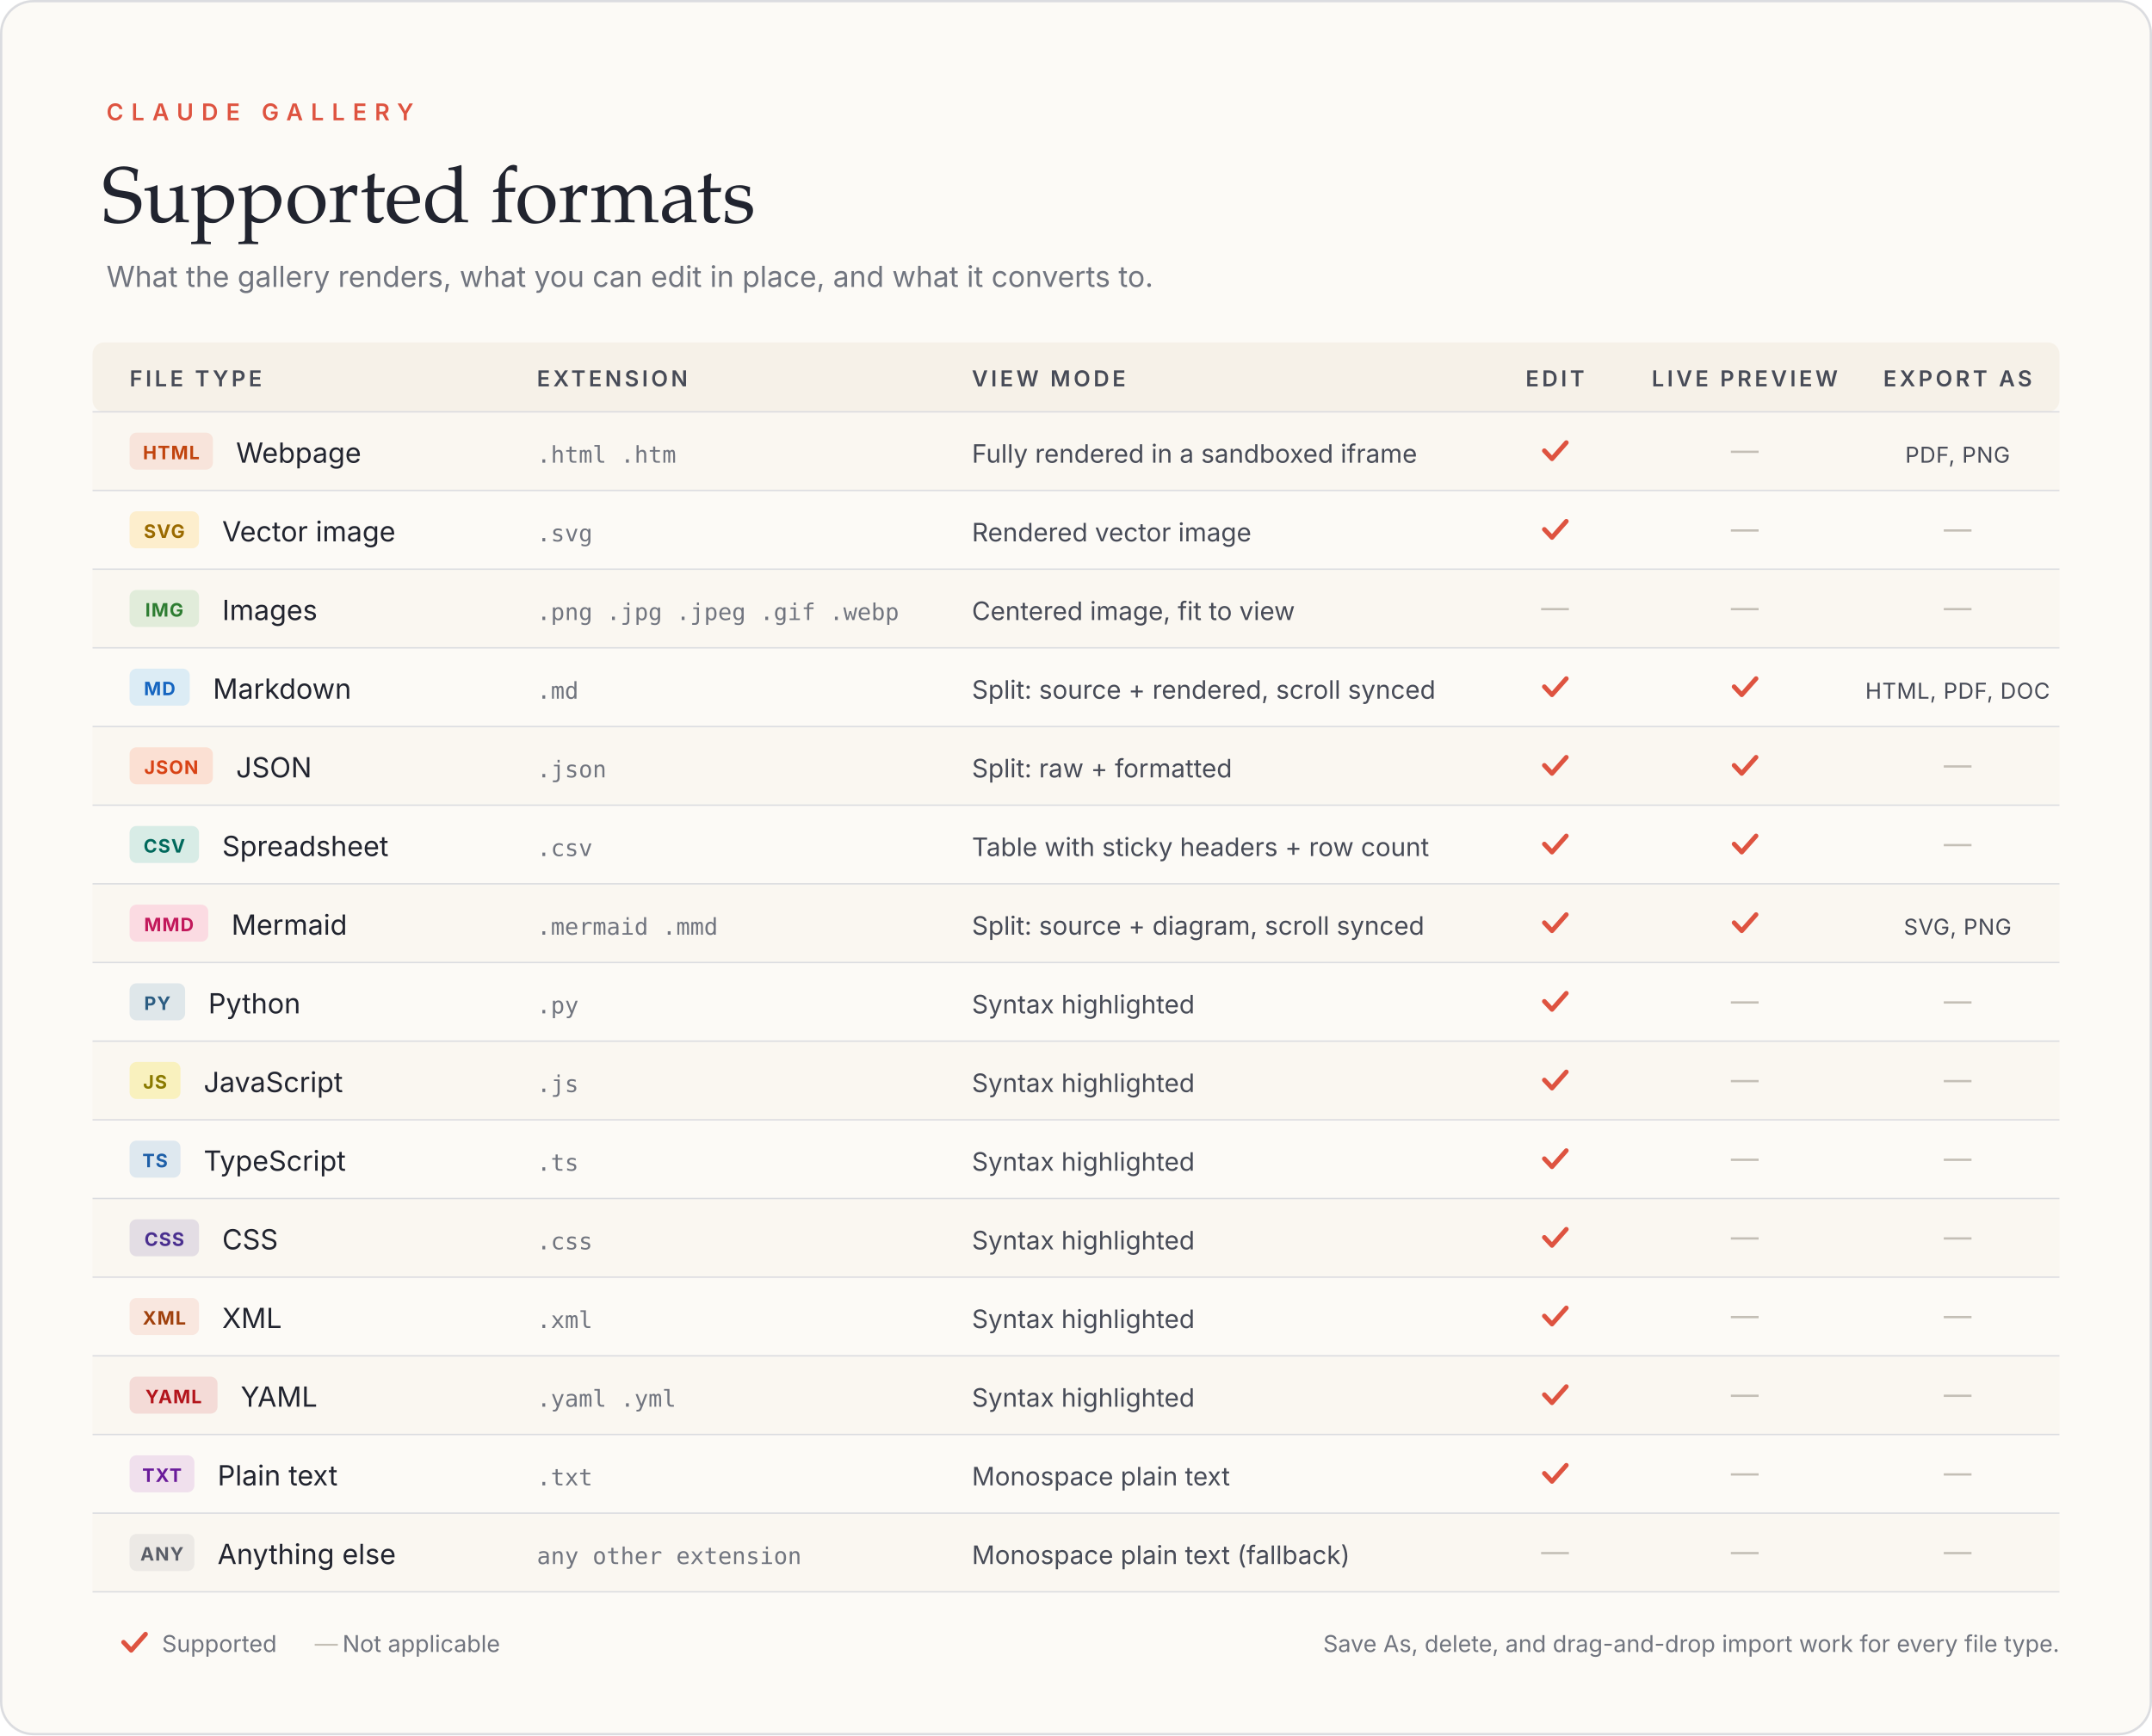
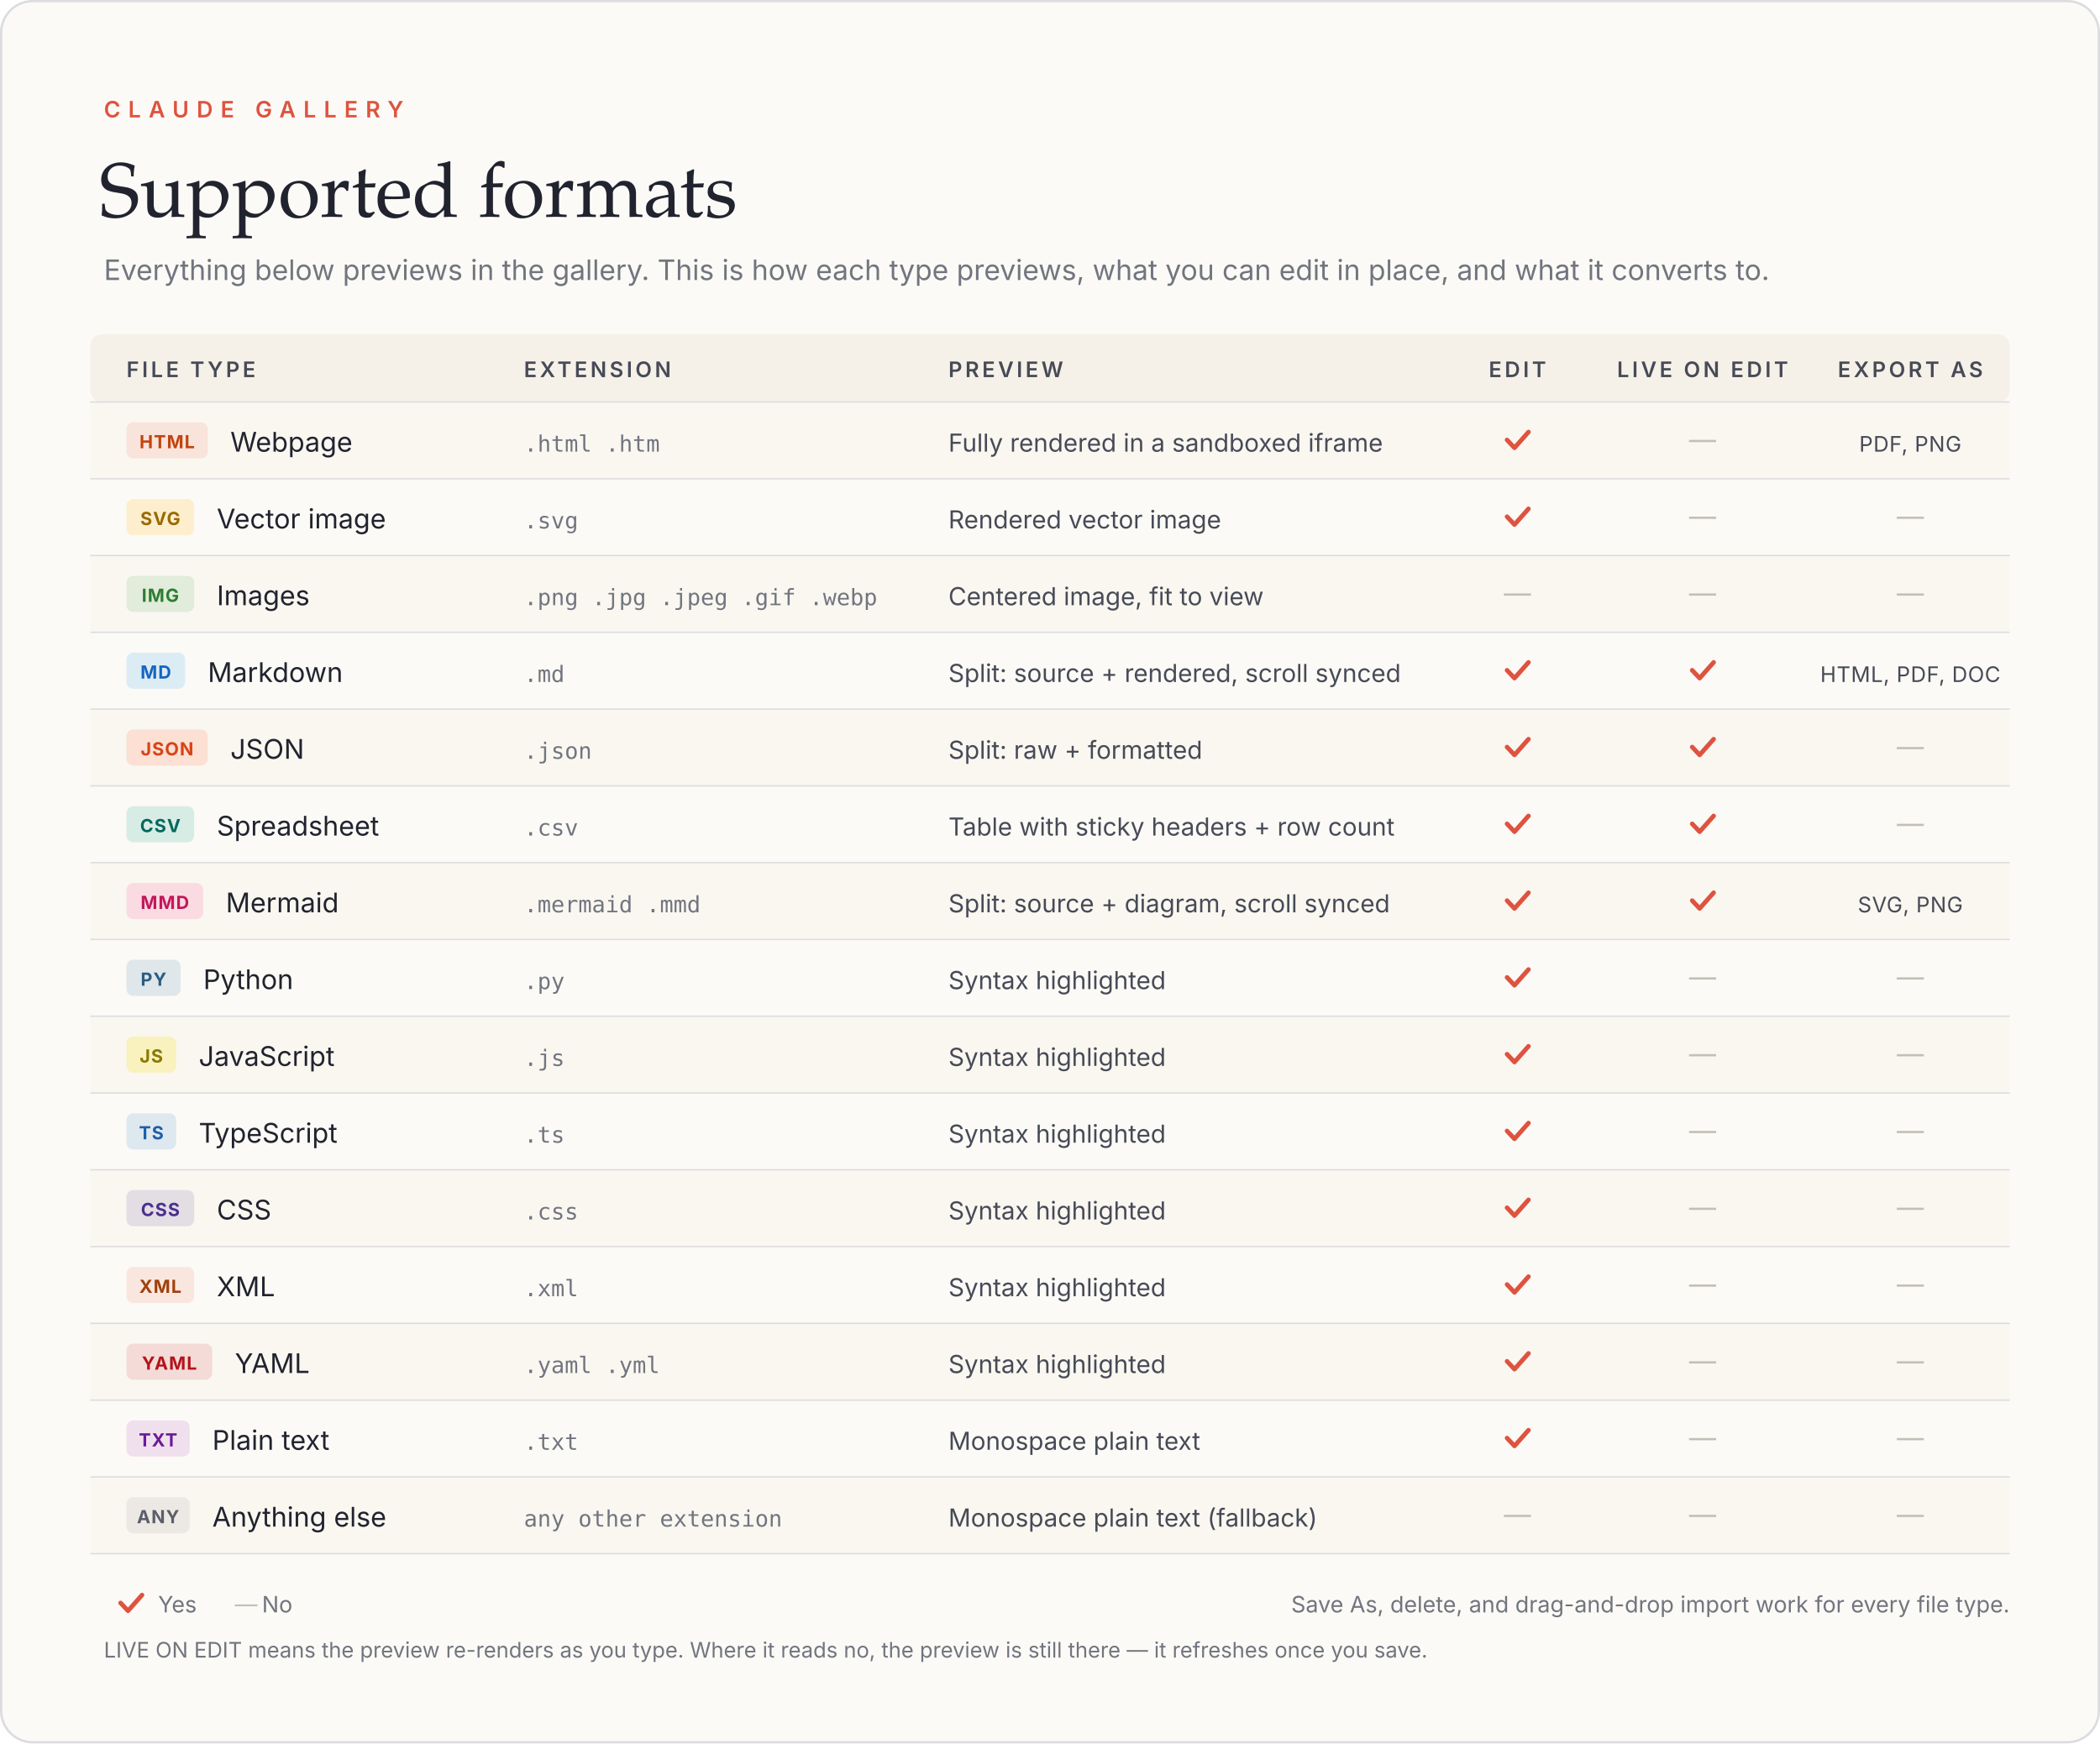
- <svg xmlns="http://www.w3.org/2000/svg" viewBox="0 0 930 750" width="930" height="750" font-family="Inter,'Helvetica Neue','Segoe UI',system-ui,sans-serif" fill="#21242F">
+ <svg xmlns="http://www.w3.org/2000/svg" viewBox="0 0 930 772" width="930" height="772" font-family="Inter,'Helvetica Neue','Segoe UI',system-ui,sans-serif" fill="#21242F">
  <style>
    :root {
      --paper: #FCFAF6;
      --ink: #21242F;
      --x: "そうしろと囁くのよ、私のゴーストが";
    }
    text { font-kerning: normal; }
  </style>
-   <rect width="930" height="750" fill="#FCFAF6" rx="14" />
-   <rect x="0.5" y="0.5" width="929" height="749" fill="none" stroke="#DBDCE0" rx="14" />
+   <rect width="930" height="772" fill="#FCFAF6" rx="14" />
+   <rect x="0.5" y="0.5" width="929" height="771" fill="none" stroke="#DBDCE0" rx="14" />
  <text x="46" y="52" fill="#DE5340" font-size="10" font-weight="600" letter-spacing="3.4">CLAUDE GALLERY</text>
  <text x="44" y="96" fill="#21242F" font-size="34" font-family="'Iowan Old Style','Palatino Linotype',Palatino,'Book Antiqua',Georgia,serif">Supported formats</text>
-   <text x="46" y="124" fill="#71757F" font-size="12.5">What the gallery renders, what you can edit in place, and what it converts to.</text>
+   <text x="46" y="124" fill="#71757F" font-size="12.5">Everything below previews in the gallery. This is how each type previews, what you can edit in place, and what it converts to.</text>
  <rect x="40" y="148" width="850" height="30" fill="#F6F1E8" rx="5" />
  <text x="56" y="167" fill="#474B57" font-size="9.5" font-weight="600" letter-spacing="1.3">FILE TYPE</text>
  <text x="232" y="167" fill="#474B57" font-size="9.5" font-weight="600" letter-spacing="1.3">EXTENSION</text>
-   <text x="420" y="167" fill="#474B57" font-size="9.5" font-weight="600" letter-spacing="1.3">VIEW MODE</text>
+   <text x="420" y="167" fill="#474B57" font-size="9.5" font-weight="600" letter-spacing="1.3">PREVIEW</text>
  <text x="672" y="167" text-anchor="middle" fill="#474B57" font-size="9.5" font-weight="600" letter-spacing="1.3">EDIT</text>
-   <text x="754" y="167" text-anchor="middle" fill="#474B57" font-size="9.5" font-weight="600" letter-spacing="1.3">LIVE PREVIEW</text>
+   <text x="754" y="167" text-anchor="middle" fill="#474B57" font-size="9.5" font-weight="600" letter-spacing="1.3">LIVE ON EDIT</text>
  <text x="846" y="167" text-anchor="middle" fill="#474B57" font-size="9.5" font-weight="600" letter-spacing="1.3">EXPORT AS</text>
  <rect x="40" y="178" width="850" height="34" fill="#FAF7F1" />
  <line x1="40" y1="178" x2="890" y2="178" stroke="#DBDCE0" stroke-width="0.6" />
  <rect x="56" y="187" width="36" height="16" fill="#E34C261C" rx="3" />
  <text x="74.0" y="198.5" text-anchor="middle" fill="#C1440E" font-size="8" font-weight="700" letter-spacing="0.4">HTML</text>
  <text x="102" y="200" fill="#21242F" font-size="12">Webpage</text>
  <text x="232" y="200" fill="#71757F" font-size="10" font-family="ui-monospace,Consolas,monospace">.html .htm</text>
  <text x="420" y="200" fill="#474B57" font-size="11">Fully rendered in a sandboxed iframe</text>
  <path d="M 667.4 194.8 L 670.7 198.3 L 676.9 191.3" fill="none" stroke="#DE5340" stroke-width="2" stroke-linecap="round" stroke-linejoin="round" />
  <text x="754" y="199.0" text-anchor="middle" fill="#C4BFB6" font-size="12">—</text>
  <text x="846" y="200" text-anchor="middle" fill="#474B57" font-size="9.5" letter-spacing="0.2">PDF, PNG</text>
  <line x1="40" y1="212" x2="890" y2="212" stroke="#DBDCE0" stroke-width="0.6" />
  <rect x="56" y="221" width="30" height="16" fill="#FFB3002B" rx="3" />
  <text x="71.0" y="232.5" text-anchor="middle" fill="#9A6A00" font-size="8" font-weight="700" letter-spacing="0.4">SVG</text>
  <text x="96" y="234" fill="#21242F" font-size="12">Vector image</text>
  <text x="232" y="234" fill="#71757F" font-size="10" font-family="ui-monospace,Consolas,monospace">.svg</text>
  <text x="420" y="234" fill="#474B57" font-size="11">Rendered vector image</text>
  <path d="M 667.4 228.8 L 670.7 232.3 L 676.9 225.3" fill="none" stroke="#DE5340" stroke-width="2" stroke-linecap="round" stroke-linejoin="round" />
  <text x="754" y="233.0" text-anchor="middle" fill="#C4BFB6" font-size="12">—</text>
  <text x="846" y="233.0" text-anchor="middle" fill="#C4BFB6" font-size="12">—</text>
  <rect x="40" y="246" width="850" height="34" fill="#FAF7F1" />
  <line x1="40" y1="246" x2="890" y2="246" stroke="#DBDCE0" stroke-width="0.6" />
  <rect x="56" y="255" width="30" height="16" fill="#4CAF5024" rx="3" />
  <text x="71.0" y="266.5" text-anchor="middle" fill="#2E7D32" font-size="8" font-weight="700" letter-spacing="0.4">IMG</text>
  <text x="96" y="268" fill="#21242F" font-size="12">Images</text>
  <text x="232" y="268" fill="#71757F" font-size="10" font-family="ui-monospace,Consolas,monospace">.png .jpg .jpeg .gif .webp</text>
  <text x="420" y="268" fill="#474B57" font-size="11">Centered image, fit to view</text>
  <text x="672" y="267.0" text-anchor="middle" fill="#C4BFB6" font-size="12">—</text>
  <text x="754" y="267.0" text-anchor="middle" fill="#C4BFB6" font-size="12">—</text>
  <text x="846" y="267.0" text-anchor="middle" fill="#C4BFB6" font-size="12">—</text>
  <line x1="40" y1="280" x2="890" y2="280" stroke="#DBDCE0" stroke-width="0.6" />
  <rect x="56" y="289" width="26" height="16" fill="#2196F324" rx="3" />
  <text x="69.0" y="300.5" text-anchor="middle" fill="#1565C0" font-size="8" font-weight="700" letter-spacing="0.4">MD</text>
  <text x="92" y="302" fill="#21242F" font-size="12">Markdown</text>
  <text x="232" y="302" fill="#71757F" font-size="10" font-family="ui-monospace,Consolas,monospace">.md</text>
  <text x="420" y="302" fill="#474B57" font-size="11">Split: source + rendered, scroll synced</text>
  <path d="M 667.4 296.8 L 670.7 300.3 L 676.9 293.3" fill="none" stroke="#DE5340" stroke-width="2" stroke-linecap="round" stroke-linejoin="round" />
  <path d="M 749.4 296.8 L 752.7 300.3 L 758.9 293.3" fill="none" stroke="#DE5340" stroke-width="2" stroke-linecap="round" stroke-linejoin="round" />
  <text x="846" y="302" text-anchor="middle" fill="#474B57" font-size="9.5" letter-spacing="0.2">HTML, PDF, DOC</text>
  <rect x="40" y="314" width="850" height="34" fill="#FAF7F1" />
  <line x1="40" y1="314" x2="890" y2="314" stroke="#DBDCE0" stroke-width="0.6" />
  <rect x="56" y="323" width="36" height="16" fill="#FF572224" rx="3" />
  <text x="74.0" y="334.5" text-anchor="middle" fill="#D84315" font-size="8" font-weight="700" letter-spacing="0.4">JSON</text>
  <text x="102" y="336" fill="#21242F" font-size="12">JSON</text>
  <text x="232" y="336" fill="#71757F" font-size="10" font-family="ui-monospace,Consolas,monospace">.json</text>
  <text x="420" y="336" fill="#474B57" font-size="11">Split: raw + formatted</text>
  <path d="M 667.4 330.8 L 670.7 334.3 L 676.9 327.3" fill="none" stroke="#DE5340" stroke-width="2" stroke-linecap="round" stroke-linejoin="round" />
  <path d="M 749.4 330.8 L 752.7 334.3 L 758.9 327.3" fill="none" stroke="#DE5340" stroke-width="2" stroke-linecap="round" stroke-linejoin="round" />
  <text x="846" y="335.0" text-anchor="middle" fill="#C4BFB6" font-size="12">—</text>
  <line x1="40" y1="348" x2="890" y2="348" stroke="#DBDCE0" stroke-width="0.6" />
  <rect x="56" y="357" width="30" height="16" fill="#00968824" rx="3" />
  <text x="71.0" y="368.5" text-anchor="middle" fill="#00695C" font-size="8" font-weight="700" letter-spacing="0.4">CSV</text>
  <text x="96" y="370" fill="#21242F" font-size="12">Spreadsheet</text>
  <text x="232" y="370" fill="#71757F" font-size="10" font-family="ui-monospace,Consolas,monospace">.csv</text>
  <text x="420" y="370" fill="#474B57" font-size="11">Table with sticky headers + row count</text>
  <path d="M 667.4 364.8 L 670.7 368.3 L 676.9 361.3" fill="none" stroke="#DE5340" stroke-width="2" stroke-linecap="round" stroke-linejoin="round" />
  <path d="M 749.4 364.8 L 752.7 368.3 L 758.9 361.3" fill="none" stroke="#DE5340" stroke-width="2" stroke-linecap="round" stroke-linejoin="round" />
  <text x="846" y="369.0" text-anchor="middle" fill="#C4BFB6" font-size="12">—</text>
  <rect x="40" y="382" width="850" height="34" fill="#FAF7F1" />
  <line x1="40" y1="382" x2="890" y2="382" stroke="#DBDCE0" stroke-width="0.6" />
  <rect x="56" y="391" width="34" height="16" fill="#FF338824" rx="3" />
  <text x="73.0" y="402.5" text-anchor="middle" fill="#C2185B" font-size="8" font-weight="700" letter-spacing="0.4">MMD</text>
  <text x="100" y="404" fill="#21242F" font-size="12">Mermaid</text>
  <text x="232" y="404" fill="#71757F" font-size="10" font-family="ui-monospace,Consolas,monospace">.mermaid .mmd</text>
  <text x="420" y="404" fill="#474B57" font-size="11">Split: source + diagram, scroll synced</text>
  <path d="M 667.4 398.8 L 670.7 402.3 L 676.9 395.3" fill="none" stroke="#DE5340" stroke-width="2" stroke-linecap="round" stroke-linejoin="round" />
  <path d="M 749.4 398.8 L 752.7 402.3 L 758.9 395.3" fill="none" stroke="#DE5340" stroke-width="2" stroke-linecap="round" stroke-linejoin="round" />
  <text x="846" y="404" text-anchor="middle" fill="#474B57" font-size="9.5" letter-spacing="0.2">SVG, PNG</text>
  <line x1="40" y1="416" x2="890" y2="416" stroke="#DBDCE0" stroke-width="0.6" />
  <rect x="56" y="425" width="24" height="16" fill="#3572A524" rx="3" />
  <text x="68.0" y="436.5" text-anchor="middle" fill="#2C5D82" font-size="8" font-weight="700" letter-spacing="0.4">PY</text>
  <text x="90" y="438" fill="#21242F" font-size="12">Python</text>
  <text x="232" y="438" fill="#71757F" font-size="10" font-family="ui-monospace,Consolas,monospace">.py</text>
  <text x="420" y="438" fill="#474B57" font-size="11">Syntax highlighted</text>
  <path d="M 667.4 432.8 L 670.7 436.3 L 676.9 429.3" fill="none" stroke="#DE5340" stroke-width="2" stroke-linecap="round" stroke-linejoin="round" />
  <text x="754" y="437.0" text-anchor="middle" fill="#C4BFB6" font-size="12">—</text>
  <text x="846" y="437.0" text-anchor="middle" fill="#C4BFB6" font-size="12">—</text>
  <rect x="40" y="450" width="850" height="34" fill="#FAF7F1" />
  <line x1="40" y1="450" x2="890" y2="450" stroke="#DBDCE0" stroke-width="0.6" />
  <rect x="56" y="459" width="22" height="16" fill="#F7DF1E3D" rx="3" />
  <text x="67.0" y="470.5" text-anchor="middle" fill="#8A7A00" font-size="8" font-weight="700" letter-spacing="0.4">JS</text>
  <text x="88" y="472" fill="#21242F" font-size="12">JavaScript</text>
  <text x="232" y="472" fill="#71757F" font-size="10" font-family="ui-monospace,Consolas,monospace">.js</text>
  <text x="420" y="472" fill="#474B57" font-size="11">Syntax highlighted</text>
  <path d="M 667.4 466.8 L 670.7 470.3 L 676.9 463.3" fill="none" stroke="#DE5340" stroke-width="2" stroke-linecap="round" stroke-linejoin="round" />
  <text x="754" y="471.0" text-anchor="middle" fill="#C4BFB6" font-size="12">—</text>
  <text x="846" y="471.0" text-anchor="middle" fill="#C4BFB6" font-size="12">—</text>
  <line x1="40" y1="484" x2="890" y2="484" stroke="#DBDCE0" stroke-width="0.6" />
  <rect x="56" y="493" width="22" height="16" fill="#3178C624" rx="3" />
  <text x="67.0" y="504.5" text-anchor="middle" fill="#1E5FA8" font-size="8" font-weight="700" letter-spacing="0.4">TS</text>
  <text x="88" y="506" fill="#21242F" font-size="12">TypeScript</text>
  <text x="232" y="506" fill="#71757F" font-size="10" font-family="ui-monospace,Consolas,monospace">.ts</text>
  <text x="420" y="506" fill="#474B57" font-size="11">Syntax highlighted</text>
  <path d="M 667.4 500.8 L 670.7 504.3 L 676.9 497.3" fill="none" stroke="#DE5340" stroke-width="2" stroke-linecap="round" stroke-linejoin="round" />
  <text x="754" y="505.0" text-anchor="middle" fill="#C4BFB6" font-size="12">—</text>
  <text x="846" y="505.0" text-anchor="middle" fill="#C4BFB6" font-size="12">—</text>
  <rect x="40" y="518" width="850" height="34" fill="#FAF7F1" />
  <line x1="40" y1="518" x2="890" y2="518" stroke="#DBDCE0" stroke-width="0.6" />
  <rect x="56" y="527" width="30" height="16" fill="#56439924" rx="3" />
  <text x="71.0" y="538.5" text-anchor="middle" fill="#4A2F8F" font-size="8" font-weight="700" letter-spacing="0.4">CSS</text>
  <text x="96" y="540" fill="#21242F" font-size="12">CSS</text>
  <text x="232" y="540" fill="#71757F" font-size="10" font-family="ui-monospace,Consolas,monospace">.css</text>
  <text x="420" y="540" fill="#474B57" font-size="11">Syntax highlighted</text>
  <path d="M 667.4 534.8 L 670.7 538.3 L 676.9 531.3" fill="none" stroke="#DE5340" stroke-width="2" stroke-linecap="round" stroke-linejoin="round" />
  <text x="754" y="539.0" text-anchor="middle" fill="#C4BFB6" font-size="12">—</text>
  <text x="846" y="539.0" text-anchor="middle" fill="#C4BFB6" font-size="12">—</text>
  <line x1="40" y1="552" x2="890" y2="552" stroke="#DBDCE0" stroke-width="0.6" />
  <rect x="56" y="561" width="30" height="16" fill="#E34C261C" rx="3" />
  <text x="71.0" y="572.5" text-anchor="middle" fill="#A0410D" font-size="8" font-weight="700" letter-spacing="0.4">XML</text>
  <text x="96" y="574" fill="#21242F" font-size="12">XML</text>
  <text x="232" y="574" fill="#71757F" font-size="10" font-family="ui-monospace,Consolas,monospace">.xml</text>
  <text x="420" y="574" fill="#474B57" font-size="11">Syntax highlighted</text>
  <path d="M 667.4 568.8 L 670.7 572.3 L 676.9 565.3" fill="none" stroke="#DE5340" stroke-width="2" stroke-linecap="round" stroke-linejoin="round" />
  <text x="754" y="573.0" text-anchor="middle" fill="#C4BFB6" font-size="12">—</text>
  <text x="846" y="573.0" text-anchor="middle" fill="#C4BFB6" font-size="12">—</text>
  <rect x="40" y="586" width="850" height="34" fill="#FAF7F1" />
  <line x1="40" y1="586" x2="890" y2="586" stroke="#DBDCE0" stroke-width="0.6" />
  <rect x="56" y="595" width="38" height="16" fill="#CB171E1F" rx="3" />
  <text x="75.0" y="606.5" text-anchor="middle" fill="#B3141B" font-size="8" font-weight="700" letter-spacing="0.4">YAML</text>
  <text x="104" y="608" fill="#21242F" font-size="12">YAML</text>
  <text x="232" y="608" fill="#71757F" font-size="10" font-family="ui-monospace,Consolas,monospace">.yaml .yml</text>
  <text x="420" y="608" fill="#474B57" font-size="11">Syntax highlighted</text>
  <path d="M 667.4 602.8 L 670.7 606.3 L 676.9 599.3" fill="none" stroke="#DE5340" stroke-width="2" stroke-linecap="round" stroke-linejoin="round" />
  <text x="754" y="607.0" text-anchor="middle" fill="#C4BFB6" font-size="12">—</text>
  <text x="846" y="607.0" text-anchor="middle" fill="#C4BFB6" font-size="12">—</text>
  <line x1="40" y1="620" x2="890" y2="620" stroke="#DBDCE0" stroke-width="0.6" />
  <rect x="56" y="629" width="28" height="16" fill="#9C27B01F" rx="3" />
  <text x="70.0" y="640.5" text-anchor="middle" fill="#6A1B9A" font-size="8" font-weight="700" letter-spacing="0.4">TXT</text>
  <text x="94" y="642" fill="#21242F" font-size="12">Plain text</text>
  <text x="232" y="642" fill="#71757F" font-size="10" font-family="ui-monospace,Consolas,monospace">.txt</text>
  <text x="420" y="642" fill="#474B57" font-size="11">Monospace plain text</text>
  <path d="M 667.4 636.8 L 670.7 640.3 L 676.9 633.3" fill="none" stroke="#DE5340" stroke-width="2" stroke-linecap="round" stroke-linejoin="round" />
  <text x="754" y="641.0" text-anchor="middle" fill="#C4BFB6" font-size="12">—</text>
  <text x="846" y="641.0" text-anchor="middle" fill="#C4BFB6" font-size="12">—</text>
  <rect x="40" y="654" width="850" height="34" fill="#FAF7F1" />
  <line x1="40" y1="654" x2="890" y2="654" stroke="#DBDCE0" stroke-width="0.6" />
  <rect x="56" y="663" width="28" height="16" fill="#71757F1A" rx="3" />
  <text x="70.0" y="674.5" text-anchor="middle" fill="#5A5E68" font-size="8" font-weight="700" letter-spacing="0.4">ANY</text>
  <text x="94" y="676" fill="#21242F" font-size="12">Anything else</text>
  <text x="232" y="676" fill="#71757F" font-size="10" font-family="ui-monospace,Consolas,monospace">any other extension</text>
  <text x="420" y="676" fill="#474B57" font-size="11">Monospace plain text (fallback)</text>
  <text x="672" y="675.0" text-anchor="middle" fill="#C4BFB6" font-size="12">—</text>
  <text x="754" y="675.0" text-anchor="middle" fill="#C4BFB6" font-size="12">—</text>
  <text x="846" y="675.0" text-anchor="middle" fill="#C4BFB6" font-size="12">—</text>
  <line x1="40" y1="688" x2="890" y2="688" stroke="#DBDCE0" stroke-width="0.6" />
  <path d="M 53.4 709.8 L 56.7 713.3 L 62.9 706.3" fill="none" stroke="#DE5340" stroke-width="2" stroke-linecap="round" stroke-linejoin="round" />
-   <text x="70" y="714" fill="#71757F" font-size="10">Supported</text>
-   <text x="136" y="714" fill="#C4BFB6" font-size="10">—</text>
-   <text x="148" y="714" fill="#71757F" font-size="10">Not applicable</text>
+   <text x="70" y="714" fill="#71757F" font-size="10">Yes</text>
+   <text x="104" y="714" fill="#C4BFB6" font-size="10">—</text>
+   <text x="116" y="714" fill="#71757F" font-size="10">No</text>
  <text x="890" y="714" text-anchor="end" fill="#71757F" font-size="10">Save As, delete, and drag-and-drop import work for every file type.</text>
+   <text x="46" y="734" fill="#71757F" font-size="9.5">LIVE ON EDIT means the preview re-renders as you type. Where it reads no, the preview is still there — it refreshes once you save.</text>
</svg>
